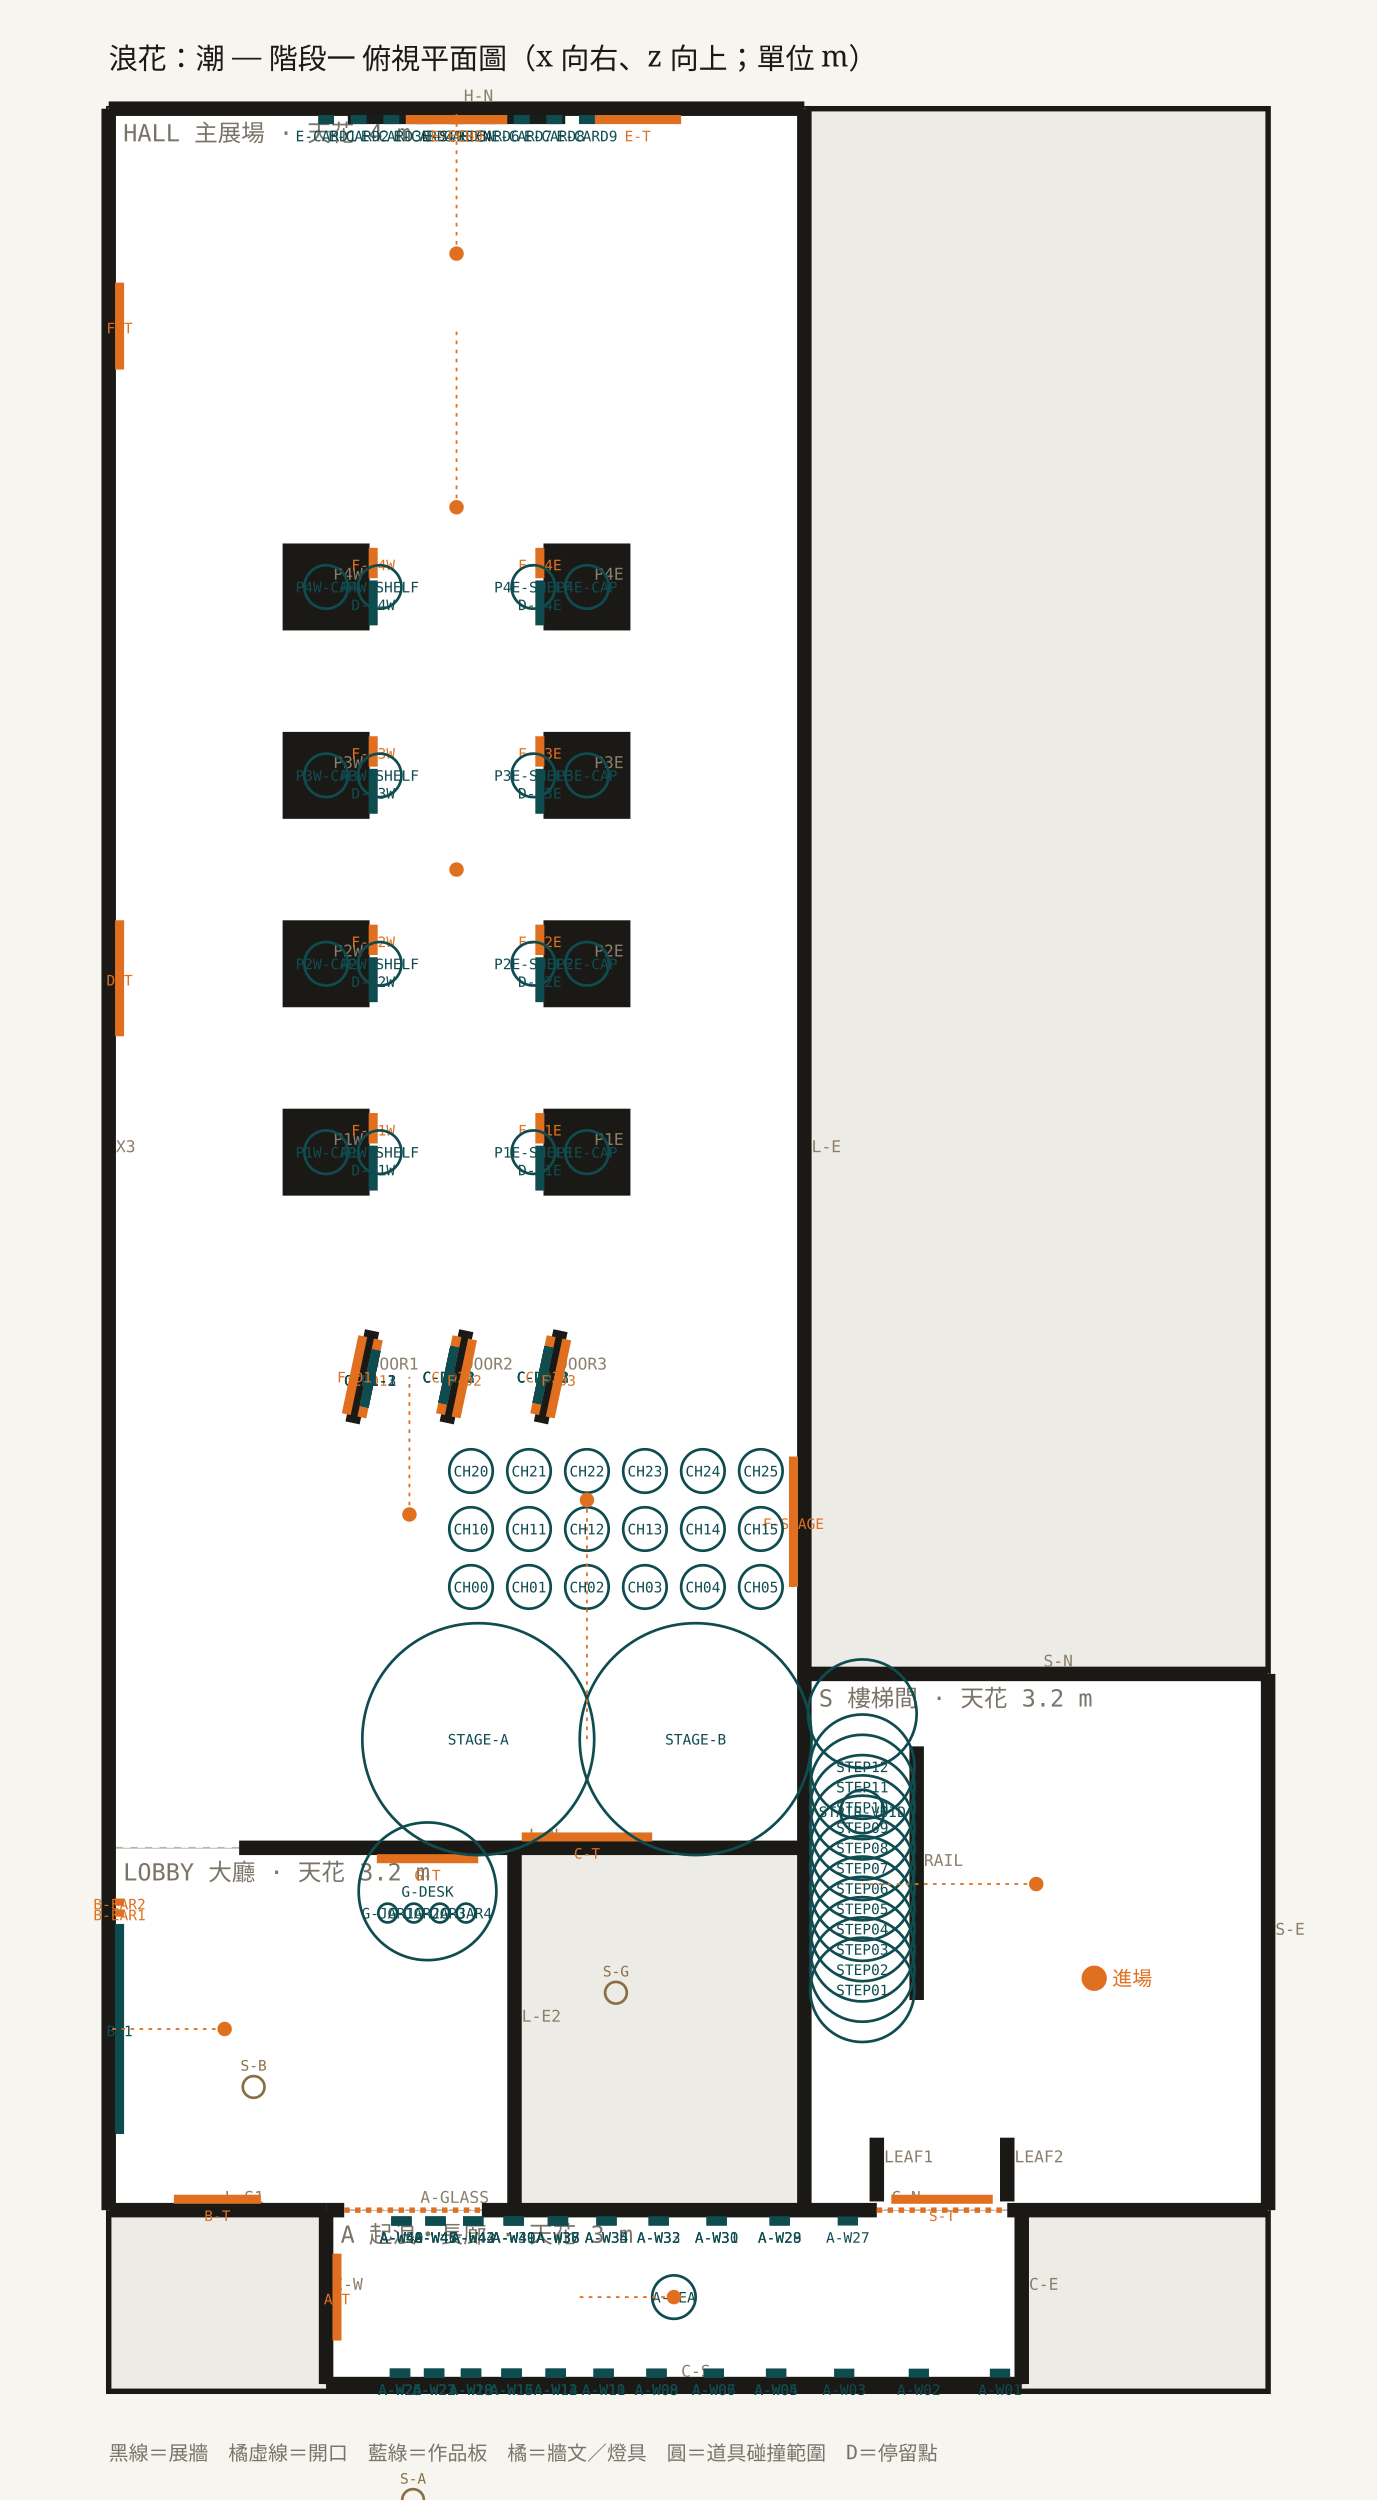
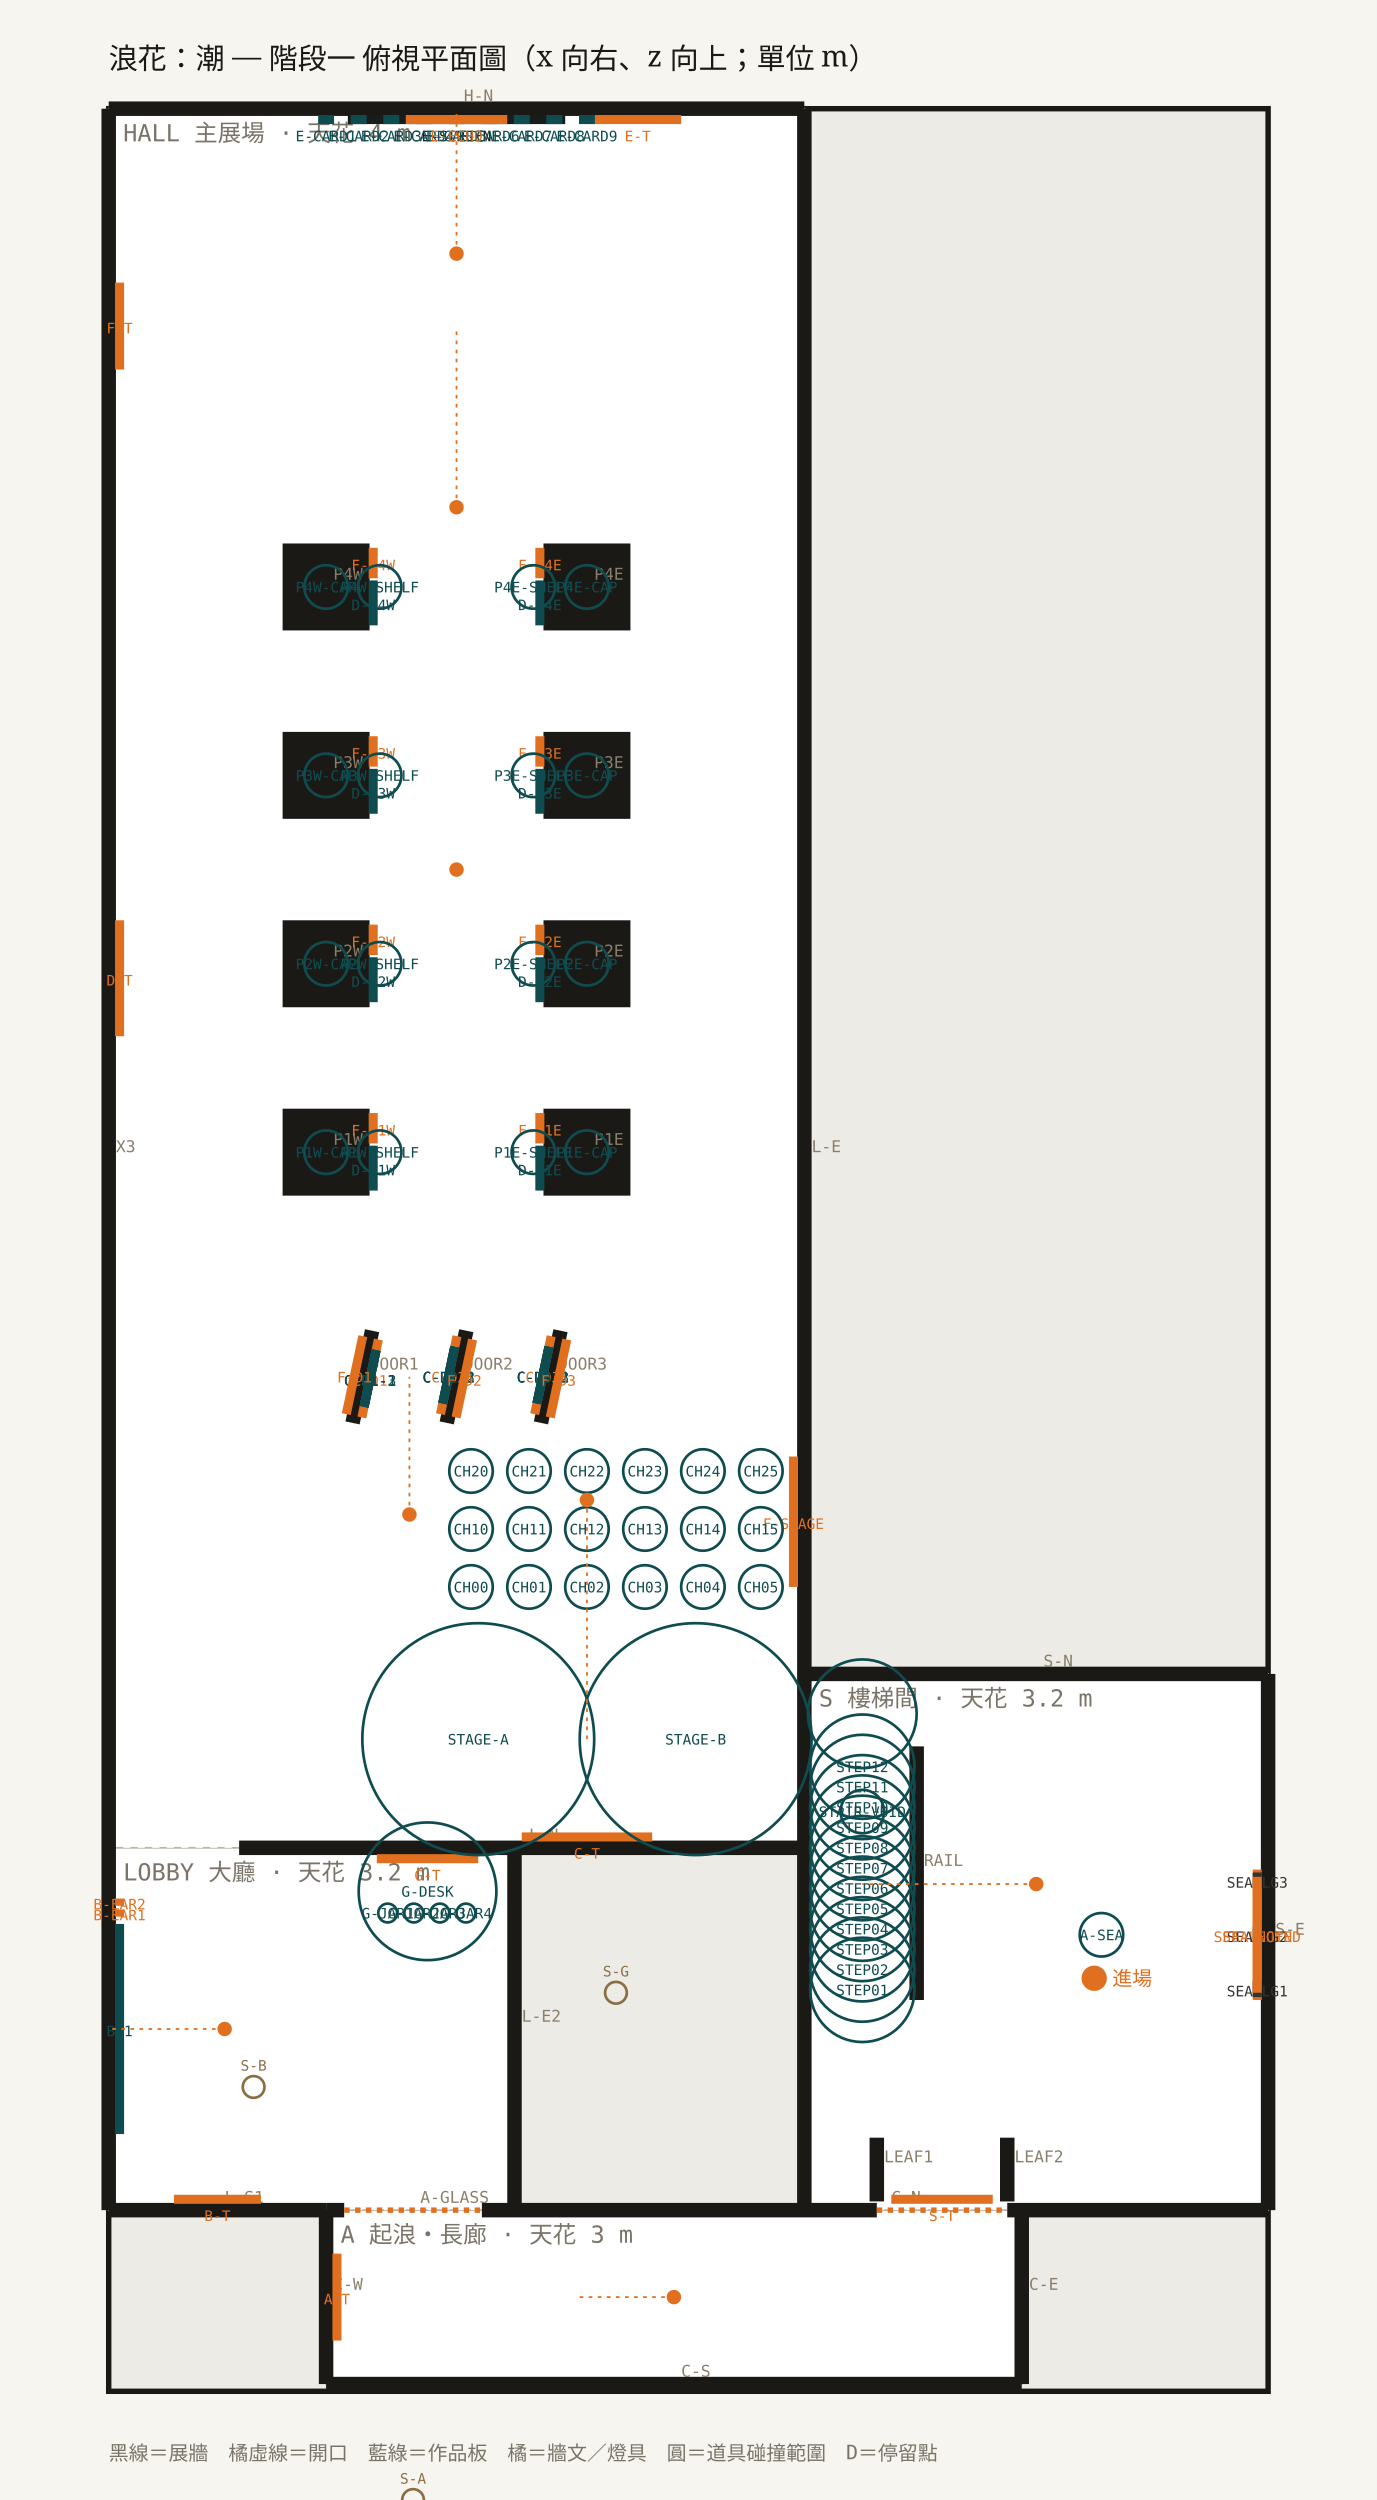
<svg xmlns="http://www.w3.org/2000/svg" width="760" height="1380" viewBox="0 0 760 1380" font-family="IBM Plex Mono, Menlo, monospace">
  <rect width="100%" height="100%" fill="#f7f5f0" />
  <rect x="60" y="60" width="640" height="1260.0" fill="#ecebe6" stroke="#1a1916" stroke-width="3" />
  <rect x="180" y="1220" width="384.0" height="96" fill="#ffffff" stroke="#b9b5aa" stroke-dasharray="4 4" />
  <text x="188" y="1238" font-size="13" fill="#7a7468">A 起浪・長廊 · 天花 3 m</text>
  <rect x="60" y="1020" width="224.0" height="200" fill="#ffffff" stroke="#b9b5aa" stroke-dasharray="4 4" />
  <text x="68" y="1038" font-size="13" fill="#7a7468">LOBBY 大廳 · 天花 3.2 m</text>
  <rect x="60" y="60" width="384.0" height="960" fill="#ffffff" stroke="#b9b5aa" stroke-dasharray="4 4" />
  <text x="68" y="78" font-size="13" fill="#7a7468">HALL 主展場 · 天花 4 m</text>
  <rect x="444.0" y="924.0" width="256.0" height="296.0" fill="#ffffff" stroke="#b9b5aa" stroke-dasharray="4 4" />
  <text x="452.0" y="942.0" font-size="13" fill="#7a7468">S 樓梯間 · 天花 3.2 m</text>
  <line x1="180.0" y1="1220.0" x2="190.0" y2="1220.0" stroke="#1a1916" stroke-width="8.0" stroke-linecap="butt" />
  <line x1="266.0" y1="1220.0" x2="276.0" y2="1220.0" stroke="#1a1916" stroke-width="8.0" stroke-linecap="butt" />
  <line x1="190.0" y1="1220.0" x2="266.0" y2="1220.0" stroke="#E0701F" stroke-width="3" stroke-dasharray="3 3" />
  <text x="232.0" y="1216.0" font-size="9" fill="#8a7f6a">A-GLASS</text>
  <line x1="60.0" y1="1220.0" x2="180.0" y2="1220.0" stroke="#1a1916" stroke-width="8.0" stroke-linecap="butt" />
  <text x="124.0" y="1216.0" font-size="9" fill="#8a7f6a">L-S1</text>
  <line x1="180.0" y1="1316.0" x2="180.0" y2="1220.0" stroke="#1a1916" stroke-width="8.0" stroke-linecap="butt" />
  <text x="184.0" y="1264.0" font-size="9" fill="#8a7f6a">C-W</text>
  <line x1="180.0" y1="1316.0" x2="564.0" y2="1316.0" stroke="#1a1916" stroke-width="8.0" stroke-linecap="butt" />
  <text x="376.0" y="1312.0" font-size="9" fill="#8a7f6a">C-S</text>
  <line x1="276.0" y1="1220.0" x2="484.0" y2="1220.0" stroke="#1a1916" stroke-width="8.0" stroke-linecap="butt" />
  <line x1="556.0" y1="1220.0" x2="700.0" y2="1220.0" stroke="#1a1916" stroke-width="8.0" stroke-linecap="butt" />
  <line x1="484.0" y1="1220.0" x2="556.0" y2="1220.0" stroke="#E0701F" stroke-width="3" stroke-dasharray="3 3" />
  <text x="492.0" y="1216.0" font-size="9" fill="#8a7f6a">C-N</text>
  <line x1="564.0" y1="1316.0" x2="564.0" y2="1220.0" stroke="#1a1916" stroke-width="8.0" stroke-linecap="butt" />
  <text x="568.0" y="1264.0" font-size="9" fill="#8a7f6a">C-E</text>
  <line x1="444.0" y1="924.0" x2="700.0" y2="924.0" stroke="#1a1916" stroke-width="8.0" stroke-linecap="butt" />
  <text x="576.0" y="920.0" font-size="9" fill="#8a7f6a">S-N</text>
  <line x1="700.0" y1="1220.0" x2="700.0" y2="924.0" stroke="#1a1916" stroke-width="8.0" stroke-linecap="butt" />
  <text x="704.0" y="1068.0" font-size="9" fill="#8a7f6a">S-E</text>
  <line x1="484.0" y1="1215.2" x2="484.0" y2="1180.0" stroke="#1a1916" stroke-width="8.0" stroke-linecap="butt" />
  <text x="488.0" y="1193.6" font-size="9" fill="#8a7f6a">LEAF1</text>
  <line x1="556.0" y1="1215.2" x2="556.0" y2="1180.0" stroke="#1a1916" stroke-width="8.0" stroke-linecap="butt" />
  <text x="560.0" y="1193.6" font-size="9" fill="#8a7f6a">LEAF2</text>
  <line x1="506.0" y1="1104.0" x2="506.0" y2="964.0" stroke="#1a1916" stroke-width="8.0" stroke-linecap="butt" />
  <text x="510.0" y="1030.0" font-size="9" fill="#8a7f6a">RAIL</text>
  <line x1="284.0" y1="1220.0" x2="284.0" y2="1020.0" stroke="#1a1916" stroke-width="8.0" stroke-linecap="butt" />
  <text x="288.0" y="1116.0" font-size="9" fill="#8a7f6a">L-E2</text>
  <line x1="132.0" y1="1020.0" x2="444.0" y2="1020.0" stroke="#1a1916" stroke-width="8.0" stroke-linecap="butt" />
  <text x="292.0" y="1016.0" font-size="9" fill="#8a7f6a">L-N</text>
  <line x1="444.0" y1="1220.0" x2="444.0" y2="60.0" stroke="#1a1916" stroke-width="8.0" stroke-linecap="butt" />
  <text x="448.0" y="636.0" font-size="9" fill="#8a7f6a">L-E</text>
  <line x1="60.0" y1="1220.0" x2="60.0" y2="60.0" stroke="#1a1916" stroke-width="8.0" stroke-linecap="butt" />
  <text x="64.0" y="636.0" font-size="9" fill="#8a7f6a">X3</text>
  <line x1="60.0" y1="60.0" x2="444.0" y2="60.0" stroke="#1a1916" stroke-width="8.0" stroke-linecap="butt" />
  <text x="256.0" y="56.0" font-size="9" fill="#8a7f6a">H-N</text>
  <line x1="194.6" y1="785.44" x2="205.4" y2="734.56" stroke="#1a1916" stroke-width="8.0" stroke-linecap="butt" />
  <text x="204.0" y="756.0" font-size="9" fill="#8a7f6a">DOOR1</text>
  <line x1="246.6" y1="785.44" x2="257.4" y2="734.56" stroke="#1a1916" stroke-width="8.0" stroke-linecap="butt" />
  <text x="256.0" y="756.0" font-size="9" fill="#8a7f6a">DOOR2</text>
  <line x1="298.6" y1="785.44" x2="309.4" y2="734.56" stroke="#1a1916" stroke-width="8.0" stroke-linecap="butt" />
  <text x="308.0" y="756.0" font-size="9" fill="#8a7f6a">DOOR3</text>
  <line x1="180.0" y1="660.0" x2="180.0" y2="612.0" stroke="#1a1916" stroke-width="48.0" stroke-linecap="butt" />
  <text x="184.0" y="632.0" font-size="9" fill="#8a7f6a">P1W</text>
  <line x1="324.0" y1="660.0" x2="324.0" y2="612.0" stroke="#1a1916" stroke-width="48.0" stroke-linecap="butt" />
  <text x="328.0" y="632.0" font-size="9" fill="#8a7f6a">P1E</text>
  <line x1="180.0" y1="556.0" x2="180.0" y2="508.0" stroke="#1a1916" stroke-width="48.0" stroke-linecap="butt" />
  <text x="184.0" y="528" font-size="9" fill="#8a7f6a">P2W</text>
  <line x1="324.0" y1="556.0" x2="324.0" y2="508.0" stroke="#1a1916" stroke-width="48.0" stroke-linecap="butt" />
  <text x="328.0" y="528" font-size="9" fill="#8a7f6a">P2E</text>
  <line x1="180.0" y1="452.0" x2="180.0" y2="404" stroke="#1a1916" stroke-width="48.0" stroke-linecap="butt" />
  <text x="184.0" y="424" font-size="9" fill="#8a7f6a">P3W</text>
  <line x1="324.0" y1="452.0" x2="324.0" y2="404" stroke="#1a1916" stroke-width="48.0" stroke-linecap="butt" />
  <text x="328.0" y="424" font-size="9" fill="#8a7f6a">P3E</text>
  <line x1="180.0" y1="348.0" x2="180.0" y2="300.0" stroke="#1a1916" stroke-width="48.0" stroke-linecap="butt" />
  <text x="184.0" y="320" font-size="9" fill="#8a7f6a">P4W</text>
  <line x1="324.0" y1="348.0" x2="324.0" y2="300.0" stroke="#1a1916" stroke-width="48.0" stroke-linecap="butt" />
  <text x="328.0" y="320" font-size="9" fill="#8a7f6a">P4E</text>
  <line x1="66.0" y1="1178.0" x2="66.0" y2="1062.0" stroke="#0F4C50" stroke-width="5" />
  <text x="66.0" y="1124.0" font-size="8" fill="#0F4C50" text-anchor="middle">B-1</text>
  <line x1="96.0" y1="1214.0" x2="144.0" y2="1214.0" stroke="#E0701F" stroke-width="5" />
  <text x="120.0" y="1226.0" font-size="8" fill="#E0701F" text-anchor="middle">B-T</text>
  <line x1="66.0" y1="1058.0" x2="66.0" y2="1054.0" stroke="#E0701F" stroke-width="5" />
  <text x="66.0" y="1060.0" font-size="8" fill="#E0701F" text-anchor="middle">B-EAR1</text>
  <line x1="66.0" y1="1052.0" x2="66.0" y2="1048.0" stroke="#E0701F" stroke-width="5" />
  <text x="66.0" y="1054.0" font-size="8" fill="#E0701F" text-anchor="middle">B-EAR2</text>
  <line x1="208.0" y1="1026.0" x2="264.0" y2="1026.0" stroke="#E0701F" stroke-width="5" />
  <text x="236.0" y="1038.0" font-size="8" fill="#E0701F" text-anchor="middle">G-T</text>
  <line x1="186.0" y1="1292.0" x2="186.0" y2="1244.0" stroke="#E0701F" stroke-width="5" />
  <text x="186.0" y="1272.0" font-size="8" fill="#E0701F" text-anchor="middle">A-T</text>
  <line x1="492.0" y1="1214.0" x2="548.0" y2="1214.0" stroke="#E0701F" stroke-width="5" />
  <text x="520.0" y="1226.0" font-size="8" fill="#E0701F" text-anchor="middle">S-T</text>
  <line x1="288.0" y1="1014.0" x2="360.0" y2="1014.0" stroke="#E0701F" stroke-width="5" />
  <text x="324.0" y="1026.0" font-size="8" fill="#E0701F" text-anchor="middle">C-T</text>
  <line x1="438.0" y1="876.0" x2="438.0" y2="804.0" stroke="#E0701F" stroke-width="5" />
  <text x="438.0" y="844.0" font-size="8" fill="#E0701F" text-anchor="middle">F-STAGE</text>
  <line x1="199.735" y1="782.441" x2="208.871" y2="739.4" stroke="#E0701F" stroke-width="5" />
  <text x="204.303" y="764.92" font-size="8" fill="#E0701F" text-anchor="middle">C-D1</text>
  <line x1="200.98" y1="776.572" x2="207.625" y2="745.269" stroke="#0F4C50" stroke-width="5" />
  <text x="204.303" y="764.92" font-size="8" fill="#0F4C50" text-anchor="middle">C-D1-1</text>
  <line x1="200.98" y1="776.572" x2="207.625" y2="745.269" stroke="#0F4C50" stroke-width="5" />
  <text x="204.303" y="764.92" font-size="8" fill="#0F4C50" text-anchor="middle">C-D1-2</text>
  <line x1="200.98" y1="776.572" x2="207.625" y2="745.269" stroke="#0F4C50" stroke-width="5" />
  <text x="204.303" y="764.92" font-size="8" fill="#0F4C50" text-anchor="middle">C-D1-3</text>
  <line x1="191.126" y1="780.614" x2="200.263" y2="737.573" stroke="#E0701F" stroke-width="5" />
  <text x="195.694" y="763.093" font-size="8" fill="#E0701F" text-anchor="middle">F-D1</text>
  <line x1="243.126" y1="780.614" x2="252.263" y2="737.573" stroke="#E0701F" stroke-width="5" />
  <text x="247.694" y="763.093" font-size="8" fill="#E0701F" text-anchor="middle">C-D2</text>
  <line x1="244.372" y1="774.744" x2="251.017" y2="743.442" stroke="#0F4C50" stroke-width="5" />
  <text x="247.694" y="763.093" font-size="8" fill="#0F4C50" text-anchor="middle">C-D2-1</text>
  <line x1="244.372" y1="774.744" x2="251.017" y2="743.442" stroke="#0F4C50" stroke-width="5" />
  <text x="247.694" y="763.093" font-size="8" fill="#0F4C50" text-anchor="middle">C-D2-2</text>
  <line x1="244.372" y1="774.744" x2="251.017" y2="743.442" stroke="#0F4C50" stroke-width="5" />
  <text x="247.694" y="763.093" font-size="8" fill="#0F4C50" text-anchor="middle">C-D2-3</text>
  <line x1="251.735" y1="782.441" x2="260.871" y2="739.4" stroke="#E0701F" stroke-width="5" />
  <text x="256.303" y="764.92" font-size="8" fill="#E0701F" text-anchor="middle">F-D2</text>
  <line x1="295.126" y1="780.614" x2="304.263" y2="737.573" stroke="#E0701F" stroke-width="5" />
  <text x="299.694" y="763.093" font-size="8" fill="#E0701F" text-anchor="middle">C-D3</text>
  <line x1="296.372" y1="774.744" x2="303.017" y2="743.442" stroke="#0F4C50" stroke-width="5" />
  <text x="299.694" y="763.093" font-size="8" fill="#0F4C50" text-anchor="middle">C-D3-1</text>
  <line x1="296.372" y1="774.744" x2="303.017" y2="743.442" stroke="#0F4C50" stroke-width="5" />
  <text x="299.694" y="763.093" font-size="8" fill="#0F4C50" text-anchor="middle">C-D3-2</text>
  <line x1="296.372" y1="774.744" x2="303.017" y2="743.442" stroke="#0F4C50" stroke-width="5" />
  <text x="299.694" y="763.093" font-size="8" fill="#0F4C50" text-anchor="middle">C-D3-3</text>
  <line x1="303.735" y1="782.441" x2="312.871" y2="739.4" stroke="#E0701F" stroke-width="5" />
  <text x="308.303" y="764.92" font-size="8" fill="#E0701F" text-anchor="middle">F-D3</text>
  <line x1="66.0" y1="572.0" x2="66.0" y2="508.0" stroke="#E0701F" stroke-width="5" />
  <text x="66.0" y="544.0" font-size="8" fill="#E0701F" text-anchor="middle">D-T</text>
  <line x1="206.0" y1="657.2" x2="206.0" y2="632.4" stroke="#0F4C50" stroke-width="5" />
  <text x="206.0" y="648.8" font-size="8" fill="#0F4C50" text-anchor="middle">D-P1W</text>
  <line x1="206.0" y1="631.2" x2="206.0" y2="614.4" stroke="#E0701F" stroke-width="5" />
  <text x="206.0" y="626.8" font-size="8" fill="#E0701F" text-anchor="middle">F-P1W</text>
  <line x1="298.0" y1="657.2" x2="298.0" y2="632.4" stroke="#0F4C50" stroke-width="5" />
  <text x="298.0" y="648.8" font-size="8" fill="#0F4C50" text-anchor="middle">D-P1E</text>
  <line x1="298.0" y1="631.2" x2="298.0" y2="614.4" stroke="#E0701F" stroke-width="5" />
  <text x="298.0" y="626.8" font-size="8" fill="#E0701F" text-anchor="middle">F-P1E</text>
  <line x1="206.0" y1="553.2" x2="206.0" y2="528.4" stroke="#0F4C50" stroke-width="5" />
  <text x="206.0" y="544.8" font-size="8" fill="#0F4C50" text-anchor="middle">D-P2W</text>
  <line x1="206.0" y1="527.2" x2="206.0" y2="510.4" stroke="#E0701F" stroke-width="5" />
  <text x="206.0" y="522.8" font-size="8" fill="#E0701F" text-anchor="middle">F-P2W</text>
  <line x1="298.0" y1="553.2" x2="298.0" y2="528.4" stroke="#0F4C50" stroke-width="5" />
  <text x="298.0" y="544.8" font-size="8" fill="#0F4C50" text-anchor="middle">D-P2E</text>
  <line x1="298.0" y1="527.2" x2="298.0" y2="510.4" stroke="#E0701F" stroke-width="5" />
  <text x="298.0" y="522.8" font-size="8" fill="#E0701F" text-anchor="middle">F-P2E</text>
  <line x1="206.0" y1="449.2" x2="206.0" y2="424.4" stroke="#0F4C50" stroke-width="5" />
  <text x="206.0" y="440.8" font-size="8" fill="#0F4C50" text-anchor="middle">D-P3W</text>
  <line x1="206.0" y1="423.2" x2="206.0" y2="406.4" stroke="#E0701F" stroke-width="5" />
  <text x="206.0" y="418.8" font-size="8" fill="#E0701F" text-anchor="middle">F-P3W</text>
  <line x1="298.0" y1="449.2" x2="298.0" y2="424.4" stroke="#0F4C50" stroke-width="5" />
  <text x="298.0" y="440.8" font-size="8" fill="#0F4C50" text-anchor="middle">D-P3E</text>
  <line x1="298.0" y1="423.2" x2="298.0" y2="406.4" stroke="#E0701F" stroke-width="5" />
  <text x="298.0" y="418.8" font-size="8" fill="#E0701F" text-anchor="middle">F-P3E</text>
  <line x1="206.0" y1="345.2" x2="206.0" y2="320.4" stroke="#0F4C50" stroke-width="5" />
  <text x="206.0" y="336.8" font-size="8" fill="#0F4C50" text-anchor="middle">D-P4W</text>
  <line x1="206.0" y1="319.2" x2="206.0" y2="302.4" stroke="#E0701F" stroke-width="5" />
  <text x="206.0" y="314.8" font-size="8" fill="#E0701F" text-anchor="middle">F-P4W</text>
  <line x1="298.0" y1="345.2" x2="298.0" y2="320.4" stroke="#0F4C50" stroke-width="5" />
  <text x="298.0" y="336.8" font-size="8" fill="#0F4C50" text-anchor="middle">D-P4E</text>
  <line x1="298.0" y1="319.2" x2="298.0" y2="302.4" stroke="#E0701F" stroke-width="5" />
  <text x="298.0" y="314.8" font-size="8" fill="#E0701F" text-anchor="middle">F-P4E</text>
  <line x1="192.0" y1="66" x2="312.0" y2="66" stroke="#181D1B" stroke-width="5" />
  <text x="252.0" y="78" font-size="8" fill="#181D1B" text-anchor="middle">E-SCREEN</text>
  <line x1="328.0" y1="66" x2="376.0" y2="66" stroke="#E0701F" stroke-width="5" />
  <text x="352.0" y="78" font-size="8" fill="#E0701F" text-anchor="middle">E-T</text>
  <line x1="175.6" y1="66" x2="184.4" y2="66" stroke="#0F4C50" stroke-width="5" />
  <text x="180.0" y="78" font-size="8" fill="#0F4C50" text-anchor="middle">E-CARD1</text>
  <line x1="193.6" y1="66" x2="202.4" y2="66" stroke="#0F4C50" stroke-width="5" />
  <text x="198.0" y="78" font-size="8" fill="#0F4C50" text-anchor="middle">E-CARD2</text>
  <line x1="211.6" y1="66" x2="220.4" y2="66" stroke="#0F4C50" stroke-width="5" />
  <text x="216.0" y="78" font-size="8" fill="#0F4C50" text-anchor="middle">E-CARD3</text>
  <line x1="229.6" y1="66" x2="238.4" y2="66" stroke="#0F4C50" stroke-width="5" />
  <text x="234.0" y="78" font-size="8" fill="#0F4C50" text-anchor="middle">E-CARD4</text>
  <line x1="247.6" y1="66" x2="256.4" y2="66" stroke="#0F4C50" stroke-width="5" />
  <text x="252.0" y="78" font-size="8" fill="#0F4C50" text-anchor="middle">E-CARD5</text>
  <line x1="265.6" y1="66" x2="274.4" y2="66" stroke="#0F4C50" stroke-width="5" />
  <text x="270.0" y="78" font-size="8" fill="#0F4C50" text-anchor="middle">E-CARD6</text>
  <line x1="283.6" y1="66" x2="292.4" y2="66" stroke="#0F4C50" stroke-width="5" />
  <text x="288.0" y="78" font-size="8" fill="#0F4C50" text-anchor="middle">E-CARD7</text>
  <line x1="301.6" y1="66" x2="310.4" y2="66" stroke="#0F4C50" stroke-width="5" />
  <text x="306.0" y="78" font-size="8" fill="#0F4C50" text-anchor="middle">E-CARD8</text>
  <line x1="319.6" y1="66" x2="328.4" y2="66" stroke="#0F4C50" stroke-width="5" />
  <text x="324.0" y="78" font-size="8" fill="#0F4C50" text-anchor="middle">E-CARD9</text>
  <line x1="224.0" y1="66" x2="280.0" y2="66" stroke="#E0701F" stroke-width="5" />
  <text x="252.0" y="78" font-size="8" fill="#E0701F" text-anchor="middle">E-ECHO</text>
  <line x1="66.0" y1="204" x2="66.0" y2="156" stroke="#E0701F" stroke-width="5" />
  <text x="66.0" y="184.0" font-size="8" fill="#E0701F" text-anchor="middle">F-T</text>
-   <line x1="546.4" y1="1310.0" x2="557.6" y2="1310.0" stroke="#0F4C50" stroke-width="5" />
-   <text x="552.0" y="1322.0" font-size="8" fill="#0F4C50" text-anchor="middle">A-W01</text>
-   <line x1="501.6" y1="1310.0" x2="512.8" y2="1310.0" stroke="#0F4C50" stroke-width="5" />
-   <text x="507.2" y="1322.0" font-size="8" fill="#0F4C50" text-anchor="middle">A-W02</text>
-   <line x1="460.4" y1="1310.0" x2="471.6" y2="1310.0" stroke="#0F4C50" stroke-width="5" />
-   <text x="466.0" y="1322.0" font-size="8" fill="#0F4C50" text-anchor="middle">A-W03</text>
-   <line x1="422.8" y1="1310.0" x2="434.0" y2="1310.0" stroke="#0F4C50" stroke-width="5" />
-   <text x="428.4" y="1322.0" font-size="8" fill="#0F4C50" text-anchor="middle">A-W04</text>
-   <line x1="422.8" y1="1310.0" x2="434.0" y2="1310.0" stroke="#0F4C50" stroke-width="5" />
-   <text x="428.4" y="1322.0" font-size="8" fill="#0F4C50" text-anchor="middle">A-W05</text>
-   <line x1="388.4" y1="1310.0" x2="399.6" y2="1310.0" stroke="#0F4C50" stroke-width="5" />
-   <text x="394.0" y="1322.0" font-size="8" fill="#0F4C50" text-anchor="middle">A-W06</text>
-   <line x1="388.4" y1="1310.0" x2="399.6" y2="1310.0" stroke="#0F4C50" stroke-width="5" />
-   <text x="394.0" y="1322.0" font-size="8" fill="#0F4C50" text-anchor="middle">A-W07</text>
-   <line x1="356.8" y1="1310.0" x2="368.0" y2="1310.0" stroke="#0F4C50" stroke-width="5" />
-   <text x="362.4" y="1322.0" font-size="8" fill="#0F4C50" text-anchor="middle">A-W08</text>
-   <line x1="356.8" y1="1310.0" x2="368.0" y2="1310.0" stroke="#0F4C50" stroke-width="5" />
-   <text x="362.4" y="1322.0" font-size="8" fill="#0F4C50" text-anchor="middle">A-W09</text>
-   <line x1="327.6" y1="1310.0" x2="338.8" y2="1310.0" stroke="#0F4C50" stroke-width="5" />
-   <text x="333.2" y="1322.0" font-size="8" fill="#0F4C50" text-anchor="middle">A-W10</text>
-   <line x1="327.6" y1="1310.0" x2="338.8" y2="1310.0" stroke="#0F4C50" stroke-width="5" />
-   <text x="333.2" y="1322.0" font-size="8" fill="#0F4C50" text-anchor="middle">A-W11</text>
-   <line x1="301.2" y1="1310.0" x2="312.4" y2="1310.0" stroke="#0F4C50" stroke-width="5" />
-   <text x="306.8" y="1322.0" font-size="8" fill="#0F4C50" text-anchor="middle">A-W12</text>
-   <line x1="301.2" y1="1310.0" x2="312.4" y2="1310.0" stroke="#0F4C50" stroke-width="5" />
-   <text x="306.8" y="1322.0" font-size="8" fill="#0F4C50" text-anchor="middle">A-W13</text>
-   <line x1="301.2" y1="1310.0" x2="312.4" y2="1310.0" stroke="#0F4C50" stroke-width="5" />
-   <text x="306.8" y="1322.0" font-size="8" fill="#0F4C50" text-anchor="middle">A-W14</text>
-   <line x1="276.8" y1="1310.0" x2="288.0" y2="1310.0" stroke="#0F4C50" stroke-width="5" />
-   <text x="282.4" y="1322.0" font-size="8" fill="#0F4C50" text-anchor="middle">A-W15</text>
-   <line x1="276.8" y1="1310.0" x2="288.0" y2="1310.0" stroke="#0F4C50" stroke-width="5" />
-   <text x="282.4" y="1322.0" font-size="8" fill="#0F4C50" text-anchor="middle">A-W16</text>
-   <line x1="276.8" y1="1310.0" x2="288.0" y2="1310.0" stroke="#0F4C50" stroke-width="5" />
-   <text x="282.4" y="1322.0" font-size="8" fill="#0F4C50" text-anchor="middle">A-W17</text>
-   <line x1="254.4" y1="1310.0" x2="265.6" y2="1310.0" stroke="#0F4C50" stroke-width="5" />
-   <text x="260.0" y="1322.0" font-size="8" fill="#0F4C50" text-anchor="middle">A-W18</text>
-   <line x1="254.4" y1="1310.0" x2="265.6" y2="1310.0" stroke="#0F4C50" stroke-width="5" />
-   <text x="260.0" y="1322.0" font-size="8" fill="#0F4C50" text-anchor="middle">A-W19</text>
-   <line x1="254.4" y1="1310.0" x2="265.6" y2="1310.0" stroke="#0F4C50" stroke-width="5" />
-   <text x="260.0" y="1322.0" font-size="8" fill="#0F4C50" text-anchor="middle">A-W20</text>
-   <line x1="234.0" y1="1310.0" x2="245.2" y2="1310.0" stroke="#0F4C50" stroke-width="5" />
-   <text x="239.6" y="1322.0" font-size="8" fill="#0F4C50" text-anchor="middle">A-W21</text>
-   <line x1="234.0" y1="1310.0" x2="245.2" y2="1310.0" stroke="#0F4C50" stroke-width="5" />
-   <text x="239.6" y="1322.0" font-size="8" fill="#0F4C50" text-anchor="middle">A-W22</text>
-   <line x1="234.0" y1="1310.0" x2="245.2" y2="1310.0" stroke="#0F4C50" stroke-width="5" />
-   <text x="239.6" y="1322.0" font-size="8" fill="#0F4C50" text-anchor="middle">A-W23</text>
-   <line x1="215.2" y1="1310.0" x2="226.4" y2="1310.0" stroke="#0F4C50" stroke-width="5" />
-   <text x="220.8" y="1322.0" font-size="8" fill="#0F4C50" text-anchor="middle">A-W24</text>
-   <line x1="215.2" y1="1310.0" x2="226.4" y2="1310.0" stroke="#0F4C50" stroke-width="5" />
-   <text x="220.8" y="1322.0" font-size="8" fill="#0F4C50" text-anchor="middle">A-W25</text>
-   <line x1="215.2" y1="1310.0" x2="226.4" y2="1310.0" stroke="#0F4C50" stroke-width="5" />
-   <text x="220.8" y="1322.0" font-size="8" fill="#0F4C50" text-anchor="middle">A-W26</text>
-   <line x1="462.4" y1="1226.0" x2="473.6" y2="1226.0" stroke="#0F4C50" stroke-width="5" />
-   <text x="468.0" y="1238.0" font-size="8" fill="#0F4C50" text-anchor="middle">A-W27</text>
-   <line x1="424.8" y1="1226.0" x2="436" y2="1226.0" stroke="#0F4C50" stroke-width="5" />
-   <text x="430.4" y="1238.0" font-size="8" fill="#0F4C50" text-anchor="middle">A-W28</text>
-   <line x1="424.8" y1="1226.0" x2="436" y2="1226.0" stroke="#0F4C50" stroke-width="5" />
-   <text x="430.4" y="1238.0" font-size="8" fill="#0F4C50" text-anchor="middle">A-W29</text>
-   <line x1="390.0" y1="1226.0" x2="401.2" y2="1226.0" stroke="#0F4C50" stroke-width="5" />
-   <text x="395.6" y="1238.0" font-size="8" fill="#0F4C50" text-anchor="middle">A-W30</text>
-   <line x1="390.0" y1="1226.0" x2="401.2" y2="1226.0" stroke="#0F4C50" stroke-width="5" />
-   <text x="395.6" y="1238.0" font-size="8" fill="#0F4C50" text-anchor="middle">A-W31</text>
-   <line x1="358.0" y1="1226.0" x2="369.2" y2="1226.0" stroke="#0F4C50" stroke-width="5" />
-   <text x="363.6" y="1238.0" font-size="8" fill="#0F4C50" text-anchor="middle">A-W32</text>
-   <line x1="358.0" y1="1226.0" x2="369.2" y2="1226.0" stroke="#0F4C50" stroke-width="5" />
-   <text x="363.6" y="1238.0" font-size="8" fill="#0F4C50" text-anchor="middle">A-W33</text>
-   <line x1="329.2" y1="1226.0" x2="340.4" y2="1226.0" stroke="#0F4C50" stroke-width="5" />
-   <text x="334.8" y="1238.0" font-size="8" fill="#0F4C50" text-anchor="middle">A-W34</text>
-   <line x1="329.2" y1="1226.0" x2="340.4" y2="1226.0" stroke="#0F4C50" stroke-width="5" />
-   <text x="334.8" y="1238.0" font-size="8" fill="#0F4C50" text-anchor="middle">A-W35</text>
-   <line x1="302.4" y1="1226.0" x2="313.6" y2="1226.0" stroke="#0F4C50" stroke-width="5" />
-   <text x="308.0" y="1238.0" font-size="8" fill="#0F4C50" text-anchor="middle">A-W36</text>
-   <line x1="302.4" y1="1226.0" x2="313.6" y2="1226.0" stroke="#0F4C50" stroke-width="5" />
-   <text x="308.0" y="1238.0" font-size="8" fill="#0F4C50" text-anchor="middle">A-W37</text>
-   <line x1="302.4" y1="1226.0" x2="313.6" y2="1226.0" stroke="#0F4C50" stroke-width="5" />
-   <text x="308.0" y="1238.0" font-size="8" fill="#0F4C50" text-anchor="middle">A-W38</text>
-   <line x1="278.0" y1="1226.0" x2="289.2" y2="1226.0" stroke="#0F4C50" stroke-width="5" />
-   <text x="283.6" y="1238.0" font-size="8" fill="#0F4C50" text-anchor="middle">A-W39</text>
-   <line x1="278.0" y1="1226.0" x2="289.2" y2="1226.0" stroke="#0F4C50" stroke-width="5" />
-   <text x="283.6" y="1238.0" font-size="8" fill="#0F4C50" text-anchor="middle">A-W40</text>
-   <line x1="278.0" y1="1226.0" x2="289.2" y2="1226.0" stroke="#0F4C50" stroke-width="5" />
-   <text x="283.6" y="1238.0" font-size="8" fill="#0F4C50" text-anchor="middle">A-W41</text>
-   <line x1="255.6" y1="1226.0" x2="266.8" y2="1226.0" stroke="#0F4C50" stroke-width="5" />
-   <text x="261.2" y="1238.0" font-size="8" fill="#0F4C50" text-anchor="middle">A-W42</text>
-   <line x1="255.6" y1="1226.0" x2="266.8" y2="1226.0" stroke="#0F4C50" stroke-width="5" />
-   <text x="261.2" y="1238.0" font-size="8" fill="#0F4C50" text-anchor="middle">A-W43</text>
-   <line x1="255.6" y1="1226.0" x2="266.8" y2="1226.0" stroke="#0F4C50" stroke-width="5" />
-   <text x="261.2" y="1238.0" font-size="8" fill="#0F4C50" text-anchor="middle">A-W44</text>
-   <line x1="234.8" y1="1226.0" x2="246.0" y2="1226.0" stroke="#0F4C50" stroke-width="5" />
-   <text x="240.4" y="1238.0" font-size="8" fill="#0F4C50" text-anchor="middle">A-W45</text>
-   <line x1="234.8" y1="1226.0" x2="246.0" y2="1226.0" stroke="#0F4C50" stroke-width="5" />
-   <text x="240.4" y="1238.0" font-size="8" fill="#0F4C50" text-anchor="middle">A-W46</text>
-   <line x1="234.8" y1="1226.0" x2="246.0" y2="1226.0" stroke="#0F4C50" stroke-width="5" />
-   <text x="240.4" y="1238.0" font-size="8" fill="#0F4C50" text-anchor="middle">A-W47</text>
-   <line x1="216.0" y1="1226.0" x2="227.2" y2="1226.0" stroke="#0F4C50" stroke-width="5" />
-   <text x="221.6" y="1238.0" font-size="8" fill="#0F4C50" text-anchor="middle">A-W48</text>
-   <line x1="216.0" y1="1226.0" x2="227.2" y2="1226.0" stroke="#0F4C50" stroke-width="5" />
-   <text x="221.6" y="1238.0" font-size="8" fill="#0F4C50" text-anchor="middle">A-W49</text>
-   <line x1="216.0" y1="1226.0" x2="227.2" y2="1226.0" stroke="#0F4C50" stroke-width="5" />
-   <text x="221.6" y="1238.0" font-size="8" fill="#0F4C50" text-anchor="middle">A-W50</text>
-   <circle cx="372.0" cy="1268.0" r="12.0" fill="none" stroke="#0F4C50" stroke-width="1.5" />
-   <text x="372.0" y="1271.0" font-size="8" fill="#0F4C50" text-anchor="middle">A-SEA</text>
+   <line x1="694.0" y1="1104.0" x2="694.0" y2="1032.0" stroke="#E0701F" stroke-width="5" />
+   <text x="694.0" y="1072.0" font-size="8" fill="#E0701F" text-anchor="middle">SEA-LEGEND</text>
+   <line x1="694.0" y1="1102.4" x2="694.0" y2="1093.6" stroke="#333" stroke-width="5" />
+   <text x="694.0" y="1102.0" font-size="8" fill="#333" text-anchor="middle">SEA-LG1</text>
+   <line x1="694.0" y1="1072.4" x2="694.0" y2="1063.6" stroke="#333" stroke-width="5" />
+   <text x="694.0" y="1072.0" font-size="8" fill="#333" text-anchor="middle">SEA-LG2</text>
+   <line x1="694.0" y1="1042.4" x2="694.0" y2="1033.6" stroke="#333" stroke-width="5" />
+   <text x="694.0" y="1042.0" font-size="8" fill="#333" text-anchor="middle">SEA-LG3</text>
+   <line x1="694.0" y1="1100.0" x2="694.0" y2="1036.0" stroke="#E0701F" stroke-width="5" />
+   <text x="694.0" y="1072.0" font-size="8" fill="#E0701F" text-anchor="middle">SEA-NOTE</text>
+   <circle cx="608.0" cy="1068.0" r="12.0" fill="none" stroke="#0F4C50" stroke-width="1.5" />
+   <text x="608.0" y="1071.0" font-size="8" fill="#0F4C50" text-anchor="middle">A-SEA</text>
  <circle cx="476.0" cy="1098.4" r="28.8" fill="none" stroke="#0F4C50" stroke-width="1.5" />
  <text x="476.0" y="1101.4" font-size="8" fill="#0F4C50" text-anchor="middle">STEP01</text>
  <circle cx="476.0" cy="1087.2" r="28.8" fill="none" stroke="#0F4C50" stroke-width="1.5" />
  <text x="476.0" y="1090.2" font-size="8" fill="#0F4C50" text-anchor="middle">STEP02</text>
  <circle cx="476.0" cy="1076.0" r="28.8" fill="none" stroke="#0F4C50" stroke-width="1.5" />
  <text x="476.0" y="1079.0" font-size="8" fill="#0F4C50" text-anchor="middle">STEP03</text>
  <circle cx="476.0" cy="1064.8" r="28.8" fill="none" stroke="#0F4C50" stroke-width="1.5" />
  <text x="476.0" y="1067.8" font-size="8" fill="#0F4C50" text-anchor="middle">STEP04</text>
  <circle cx="476.0" cy="1053.6" r="28.8" fill="none" stroke="#0F4C50" stroke-width="1.5" />
  <text x="476.0" y="1056.6" font-size="8" fill="#0F4C50" text-anchor="middle">STEP05</text>
  <circle cx="476.0" cy="1042.4" r="28.8" fill="none" stroke="#0F4C50" stroke-width="1.5" />
  <text x="476.0" y="1045.4" font-size="8" fill="#0F4C50" text-anchor="middle">STEP06</text>
  <circle cx="476.0" cy="1031.2" r="28.8" fill="none" stroke="#0F4C50" stroke-width="1.5" />
  <text x="476.0" y="1034.2" font-size="8" fill="#0F4C50" text-anchor="middle">STEP07</text>
  <circle cx="476.0" cy="1020.0" r="28.8" fill="none" stroke="#0F4C50" stroke-width="1.5" />
  <text x="476.0" y="1023.0" font-size="8" fill="#0F4C50" text-anchor="middle">STEP08</text>
  <circle cx="476.0" cy="1008.8" r="28.8" fill="none" stroke="#0F4C50" stroke-width="1.5" />
  <text x="476.0" y="1011.8" font-size="8" fill="#0F4C50" text-anchor="middle">STEP09</text>
  <circle cx="476.0" cy="997.6" r="28.8" fill="none" stroke="#0F4C50" stroke-width="1.5" />
  <text x="476.0" y="1000.6" font-size="8" fill="#0F4C50" text-anchor="middle">STEP10</text>
  <circle cx="476.0" cy="986.4" r="28.8" fill="none" stroke="#0F4C50" stroke-width="1.5" />
  <text x="476.0" y="989.4" font-size="8" fill="#0F4C50" text-anchor="middle">STEP11</text>
  <circle cx="476.0" cy="975.2" r="28.8" fill="none" stroke="#0F4C50" stroke-width="1.5" />
  <text x="476.0" y="978.2" font-size="8" fill="#0F4C50" text-anchor="middle">STEP12</text>
  <circle cx="476.0" cy="946.0" r="30.0" fill="none" stroke="#0F4C50" stroke-width="1.5" />
  <circle cx="476.0" cy="1000.0" r="12.0" fill="none" stroke="#0F4C50" stroke-width="1.5" />
  <text x="476.0" y="1003.0" font-size="8" fill="#0F4C50" text-anchor="middle">STAIR-VOID</text>
  <circle cx="236.0" cy="1044.0" r="38.0" fill="none" stroke="#0F4C50" stroke-width="1.5" />
  <text x="236.0" y="1047.0" font-size="8" fill="#0F4C50" text-anchor="middle">G-DESK</text>
  <circle cx="214.0" cy="1056.0" r="5.2" fill="none" stroke="#0F4C50" stroke-width="1.5" />
  <text x="214.0" y="1059.0" font-size="8" fill="#0F4C50" text-anchor="middle">G-JAR1</text>
  <circle cx="228.4" cy="1056.0" r="5.2" fill="none" stroke="#0F4C50" stroke-width="1.5" />
  <text x="228.4" y="1059.0" font-size="8" fill="#0F4C50" text-anchor="middle">G-JAR2</text>
  <circle cx="242.8" cy="1056.0" r="5.2" fill="none" stroke="#0F4C50" stroke-width="1.5" />
  <text x="242.8" y="1059.0" font-size="8" fill="#0F4C50" text-anchor="middle">G-JAR3</text>
  <circle cx="257.2" cy="1056.0" r="5.2" fill="none" stroke="#0F4C50" stroke-width="1.5" />
  <text x="257.2" y="1059.0" font-size="8" fill="#0F4C50" text-anchor="middle">G-JAR4</text>
  <circle cx="264.0" cy="960.0" r="64.0" fill="none" stroke="#0F4C50" stroke-width="1.5" />
  <text x="264.0" y="963.0" font-size="8" fill="#0F4C50" text-anchor="middle">STAGE-A</text>
  <circle cx="384.0" cy="960.0" r="64.0" fill="none" stroke="#0F4C50" stroke-width="1.5" />
  <text x="384.0" y="963.0" font-size="8" fill="#0F4C50" text-anchor="middle">STAGE-B</text>
  <circle cx="260.0" cy="876.0" r="12.0" fill="none" stroke="#0F4C50" stroke-width="1.5" />
  <text x="260.0" y="879.0" font-size="8" fill="#0F4C50" text-anchor="middle">CH00</text>
  <circle cx="292.0" cy="876.0" r="12.0" fill="none" stroke="#0F4C50" stroke-width="1.5" />
  <text x="292.0" y="879.0" font-size="8" fill="#0F4C50" text-anchor="middle">CH01</text>
  <circle cx="324.0" cy="876.0" r="12.0" fill="none" stroke="#0F4C50" stroke-width="1.5" />
  <text x="324.0" y="879.0" font-size="8" fill="#0F4C50" text-anchor="middle">CH02</text>
  <circle cx="356.0" cy="876.0" r="12.0" fill="none" stroke="#0F4C50" stroke-width="1.5" />
  <text x="356.0" y="879.0" font-size="8" fill="#0F4C50" text-anchor="middle">CH03</text>
  <circle cx="388.0" cy="876.0" r="12.0" fill="none" stroke="#0F4C50" stroke-width="1.5" />
  <text x="388.0" y="879.0" font-size="8" fill="#0F4C50" text-anchor="middle">CH04</text>
  <circle cx="420.0" cy="876.0" r="12.0" fill="none" stroke="#0F4C50" stroke-width="1.5" />
  <text x="420.0" y="879.0" font-size="8" fill="#0F4C50" text-anchor="middle">CH05</text>
  <circle cx="260.0" cy="844.0" r="12.0" fill="none" stroke="#0F4C50" stroke-width="1.5" />
  <text x="260.0" y="847.0" font-size="8" fill="#0F4C50" text-anchor="middle">CH10</text>
  <circle cx="292.0" cy="844.0" r="12.0" fill="none" stroke="#0F4C50" stroke-width="1.5" />
  <text x="292.0" y="847.0" font-size="8" fill="#0F4C50" text-anchor="middle">CH11</text>
  <circle cx="324.0" cy="844.0" r="12.0" fill="none" stroke="#0F4C50" stroke-width="1.5" />
  <text x="324.0" y="847.0" font-size="8" fill="#0F4C50" text-anchor="middle">CH12</text>
  <circle cx="356.0" cy="844.0" r="12.0" fill="none" stroke="#0F4C50" stroke-width="1.5" />
  <text x="356.0" y="847.0" font-size="8" fill="#0F4C50" text-anchor="middle">CH13</text>
  <circle cx="388.0" cy="844.0" r="12.0" fill="none" stroke="#0F4C50" stroke-width="1.5" />
  <text x="388.0" y="847.0" font-size="8" fill="#0F4C50" text-anchor="middle">CH14</text>
  <circle cx="420.0" cy="844.0" r="12.0" fill="none" stroke="#0F4C50" stroke-width="1.5" />
  <text x="420.0" y="847.0" font-size="8" fill="#0F4C50" text-anchor="middle">CH15</text>
  <circle cx="260.0" cy="812.0" r="12.0" fill="none" stroke="#0F4C50" stroke-width="1.5" />
  <text x="260.0" y="815.0" font-size="8" fill="#0F4C50" text-anchor="middle">CH20</text>
  <circle cx="292.0" cy="812.0" r="12.0" fill="none" stroke="#0F4C50" stroke-width="1.5" />
  <text x="292.0" y="815.0" font-size="8" fill="#0F4C50" text-anchor="middle">CH21</text>
  <circle cx="324.0" cy="812.0" r="12.0" fill="none" stroke="#0F4C50" stroke-width="1.5" />
  <text x="324.0" y="815.0" font-size="8" fill="#0F4C50" text-anchor="middle">CH22</text>
  <circle cx="356.0" cy="812.0" r="12.0" fill="none" stroke="#0F4C50" stroke-width="1.5" />
  <text x="356.0" y="815.0" font-size="8" fill="#0F4C50" text-anchor="middle">CH23</text>
  <circle cx="388.0" cy="812.0" r="12.0" fill="none" stroke="#0F4C50" stroke-width="1.5" />
  <text x="388.0" y="815.0" font-size="8" fill="#0F4C50" text-anchor="middle">CH24</text>
  <circle cx="420.0" cy="812.0" r="12.0" fill="none" stroke="#0F4C50" stroke-width="1.5" />
  <text x="420.0" y="815.0" font-size="8" fill="#0F4C50" text-anchor="middle">CH25</text>
  <circle cx="180.0" cy="636.0" r="12.0" fill="none" stroke="#0F4C50" stroke-width="1.5" />
  <text x="180.0" y="639.0" font-size="8" fill="#0F4C50" text-anchor="middle">P1W-CAP</text>
  <circle cx="209.6" cy="636.0" r="12.0" fill="none" stroke="#0F4C50" stroke-width="1.5" />
  <text x="209.6" y="639.0" font-size="8" fill="#0F4C50" text-anchor="middle">P1W-SHELF</text>
  <circle cx="324.0" cy="636.0" r="12.0" fill="none" stroke="#0F4C50" stroke-width="1.5" />
  <text x="324.0" y="639.0" font-size="8" fill="#0F4C50" text-anchor="middle">P1E-CAP</text>
  <circle cx="294.4" cy="636.0" r="12.0" fill="none" stroke="#0F4C50" stroke-width="1.5" />
  <text x="294.4" y="639.0" font-size="8" fill="#0F4C50" text-anchor="middle">P1E-SHELF</text>
  <circle cx="180.0" cy="532.0" r="12.0" fill="none" stroke="#0F4C50" stroke-width="1.5" />
  <text x="180.0" y="535.0" font-size="8" fill="#0F4C50" text-anchor="middle">P2W-CAP</text>
  <circle cx="209.6" cy="532.0" r="12.0" fill="none" stroke="#0F4C50" stroke-width="1.5" />
  <text x="209.6" y="535.0" font-size="8" fill="#0F4C50" text-anchor="middle">P2W-SHELF</text>
  <circle cx="324.0" cy="532.0" r="12.0" fill="none" stroke="#0F4C50" stroke-width="1.5" />
  <text x="324.0" y="535.0" font-size="8" fill="#0F4C50" text-anchor="middle">P2E-CAP</text>
  <circle cx="294.4" cy="532.0" r="12.0" fill="none" stroke="#0F4C50" stroke-width="1.5" />
  <text x="294.4" y="535.0" font-size="8" fill="#0F4C50" text-anchor="middle">P2E-SHELF</text>
  <circle cx="180.0" cy="428.0" r="12.0" fill="none" stroke="#0F4C50" stroke-width="1.5" />
  <text x="180.0" y="431.0" font-size="8" fill="#0F4C50" text-anchor="middle">P3W-CAP</text>
  <circle cx="209.6" cy="428.0" r="12.0" fill="none" stroke="#0F4C50" stroke-width="1.5" />
  <text x="209.6" y="431.0" font-size="8" fill="#0F4C50" text-anchor="middle">P3W-SHELF</text>
  <circle cx="324.0" cy="428.0" r="12.0" fill="none" stroke="#0F4C50" stroke-width="1.5" />
  <text x="324.0" y="431.0" font-size="8" fill="#0F4C50" text-anchor="middle">P3E-CAP</text>
  <circle cx="294.4" cy="428.0" r="12.0" fill="none" stroke="#0F4C50" stroke-width="1.5" />
  <text x="294.4" y="431.0" font-size="8" fill="#0F4C50" text-anchor="middle">P3E-SHELF</text>
  <circle cx="180.0" cy="324" r="12.0" fill="none" stroke="#0F4C50" stroke-width="1.5" />
  <text x="180.0" y="327" font-size="8" fill="#0F4C50" text-anchor="middle">P4W-CAP</text>
  <circle cx="209.6" cy="324" r="12.0" fill="none" stroke="#0F4C50" stroke-width="1.5" />
  <text x="209.6" y="327" font-size="8" fill="#0F4C50" text-anchor="middle">P4W-SHELF</text>
  <circle cx="324.0" cy="324" r="12.0" fill="none" stroke="#0F4C50" stroke-width="1.5" />
  <text x="324.0" y="327" font-size="8" fill="#0F4C50" text-anchor="middle">P4E-CAP</text>
  <circle cx="294.4" cy="324" r="12.0" fill="none" stroke="#0F4C50" stroke-width="1.5" />
  <text x="294.4" y="327" font-size="8" fill="#0F4C50" text-anchor="middle">P4E-SHELF</text>
  <line x1="572.0" y1="1040.0" x2="476.0" y2="1040.0" stroke="#E0701F" stroke-width="1" stroke-dasharray="2 3" />
  <circle cx="572.0" cy="1040.0" r="4" fill="#E0701F" />
  <line x1="372.0" y1="1268.0" x2="320.0" y2="1268.0" stroke="#E0701F" stroke-width="1" stroke-dasharray="2 3" />
  <circle cx="372.0" cy="1268.0" r="4" fill="#E0701F" />
  <line x1="124.0" y1="1120.0" x2="60" y2="1120.0" stroke="#E0701F" stroke-width="1" stroke-dasharray="2 3" />
  <circle cx="124.0" cy="1120.0" r="4" fill="#E0701F" />
  <line x1="324.0" y1="828.0" x2="324.0" y2="960.0" stroke="#E0701F" stroke-width="1" stroke-dasharray="2 3" />
  <circle cx="324.0" cy="828.0" r="4" fill="#E0701F" />
  <line x1="226.0" y1="836.0" x2="226.0" y2="760.0" stroke="#E0701F" stroke-width="1" stroke-dasharray="2 3" />
  <circle cx="226.0" cy="836.0" r="4" fill="#E0701F" />
  <line x1="252.0" y1="480.0" x2="252.0" y2="480.0" stroke="#E0701F" stroke-width="1" stroke-dasharray="2 3" />
  <circle cx="252.0" cy="480.0" r="4" fill="#E0701F" />
  <line x1="252.0" y1="280.0" x2="252.0" y2="180" stroke="#E0701F" stroke-width="1" stroke-dasharray="2 3" />
  <circle cx="252.0" cy="280.0" r="4" fill="#E0701F" />
  <line x1="252.0" y1="140.0" x2="252.0" y2="60" stroke="#E0701F" stroke-width="1" stroke-dasharray="2 3" />
  <circle cx="252.0" cy="140.0" r="4" fill="#E0701F" />
  <circle cx="228.0" cy="1380" r="6" fill="none" stroke="#8a6f45" stroke-width="1.5" />
  <text x="228.0" y="1371" font-size="8" fill="#8a6f45" text-anchor="middle">S-A</text>
  <circle cx="140.0" cy="1152.0" r="6" fill="none" stroke="#8a6f45" stroke-width="1.5" />
  <text x="140.0" y="1143.0" font-size="8" fill="#8a6f45" text-anchor="middle">S-B</text>
  <circle cx="-280.0" cy="940.0" r="6" fill="none" stroke="#8a6f45" stroke-width="1.5" />
  <text x="-280.0" y="931.0" font-size="8" fill="#8a6f45" text-anchor="middle">S-C</text>
  <circle cx="-600.0" cy="904.0" r="6" fill="none" stroke="#8a6f45" stroke-width="1.5" />
  <text x="-600.0" y="895.0" font-size="8" fill="#8a6f45" text-anchor="middle">S-D</text>
  <circle cx="-812.0" cy="904.0" r="6" fill="none" stroke="#8a6f45" stroke-width="1.5" />
  <text x="-812.0" y="895.0" font-size="8" fill="#8a6f45" text-anchor="middle">S-E</text>
  <circle cx="340.0" cy="1100" r="6" fill="none" stroke="#8a6f45" stroke-width="1.5" />
  <text x="340.0" y="1091" font-size="8" fill="#8a6f45" text-anchor="middle">S-G</text>
  <circle cx="604.0" cy="1092.0" r="7" fill="#E0701F" />
  <text x="614.0" y="1096.0" font-size="11" fill="#E0701F">進場</text>
  <text x="60" y="38" font-size="16" fill="#1a1916" font-family="Noto Serif TC, serif">浪花：潮 — 階段一 俯視平面圖（x 向右、z 向上；單位 m）</text>
  <text x="60" y="1358" font-size="11" fill="#7a7468">黑線＝展牆　橘虛線＝開口　藍綠＝作品板　橘＝牆文／燈具　圓＝道具碰撞範圍　D＝停留點</text>
</svg>
